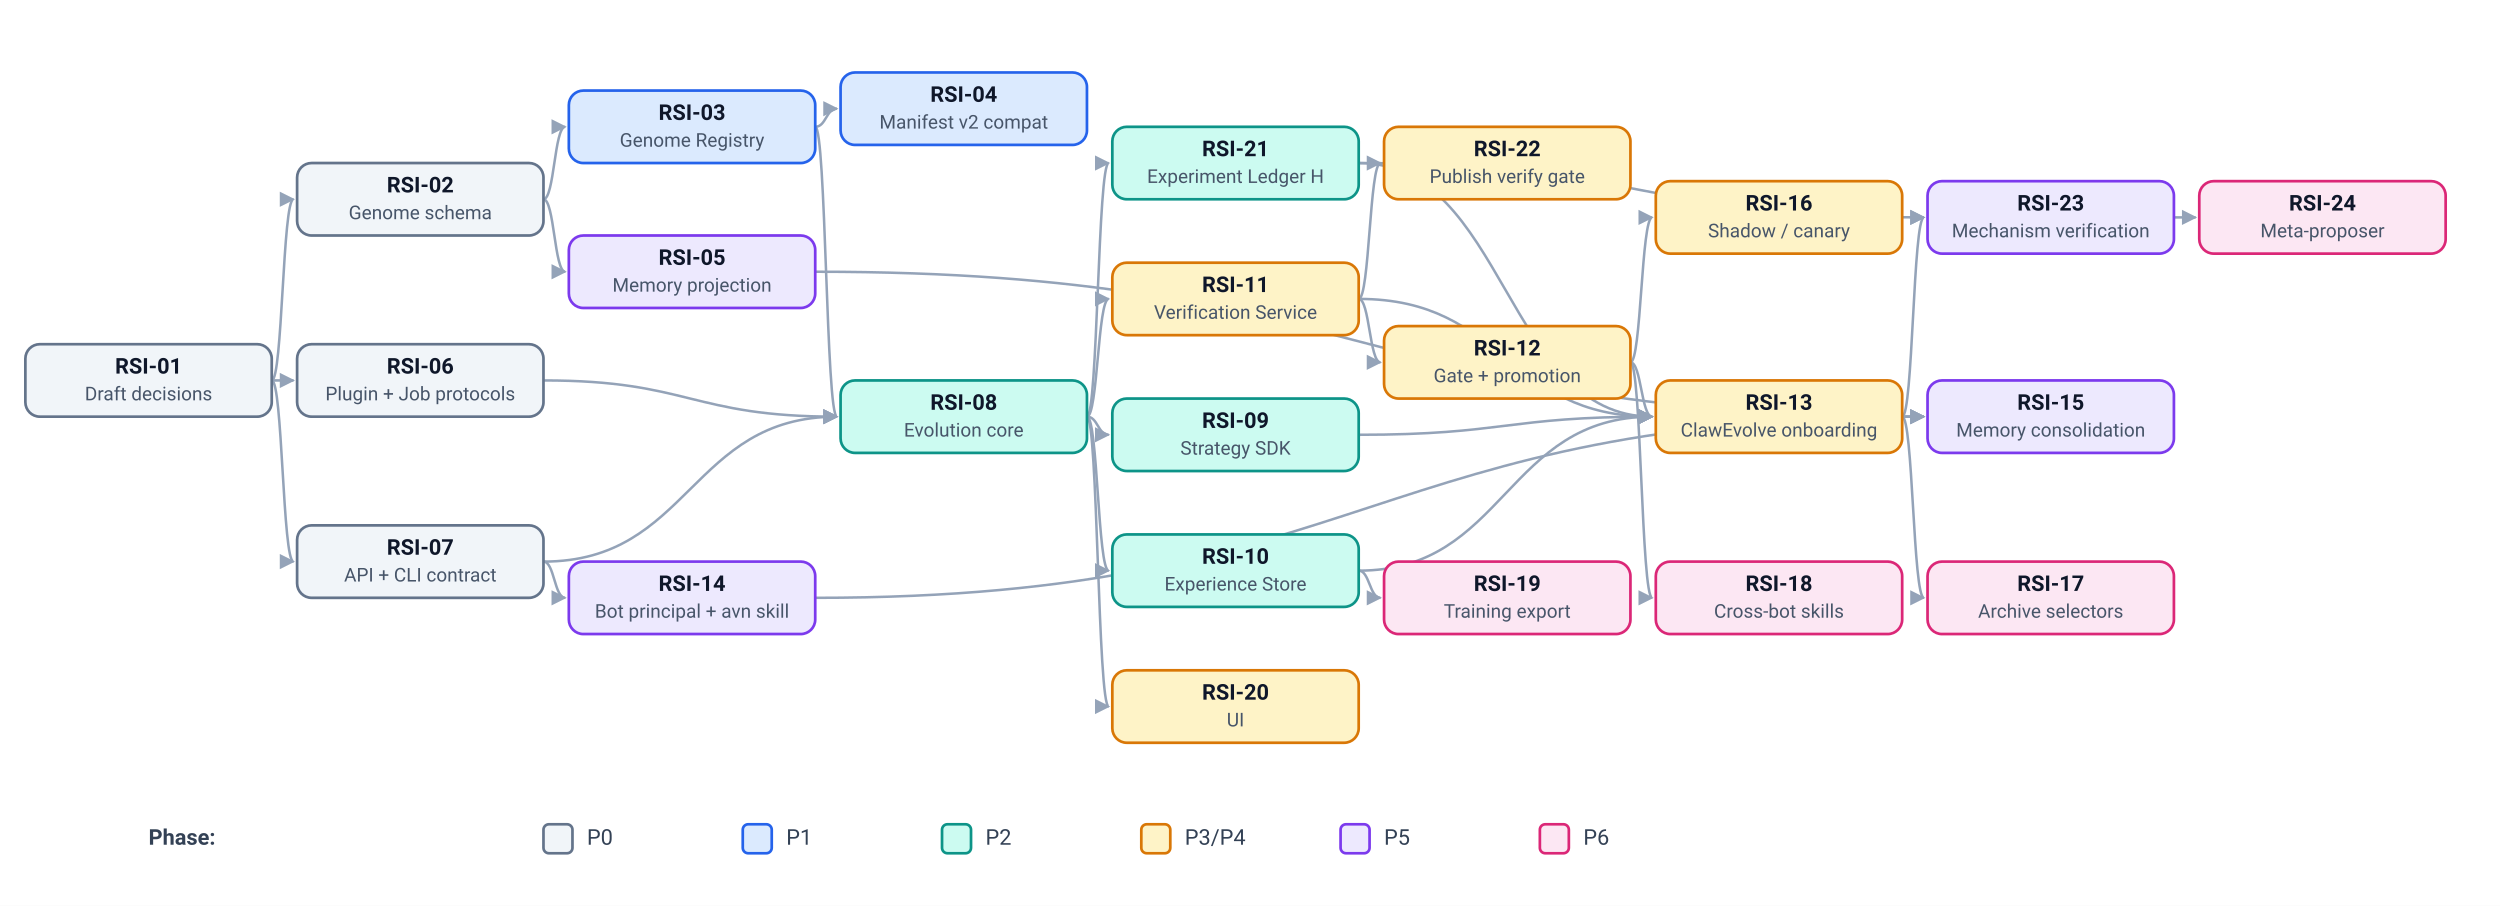
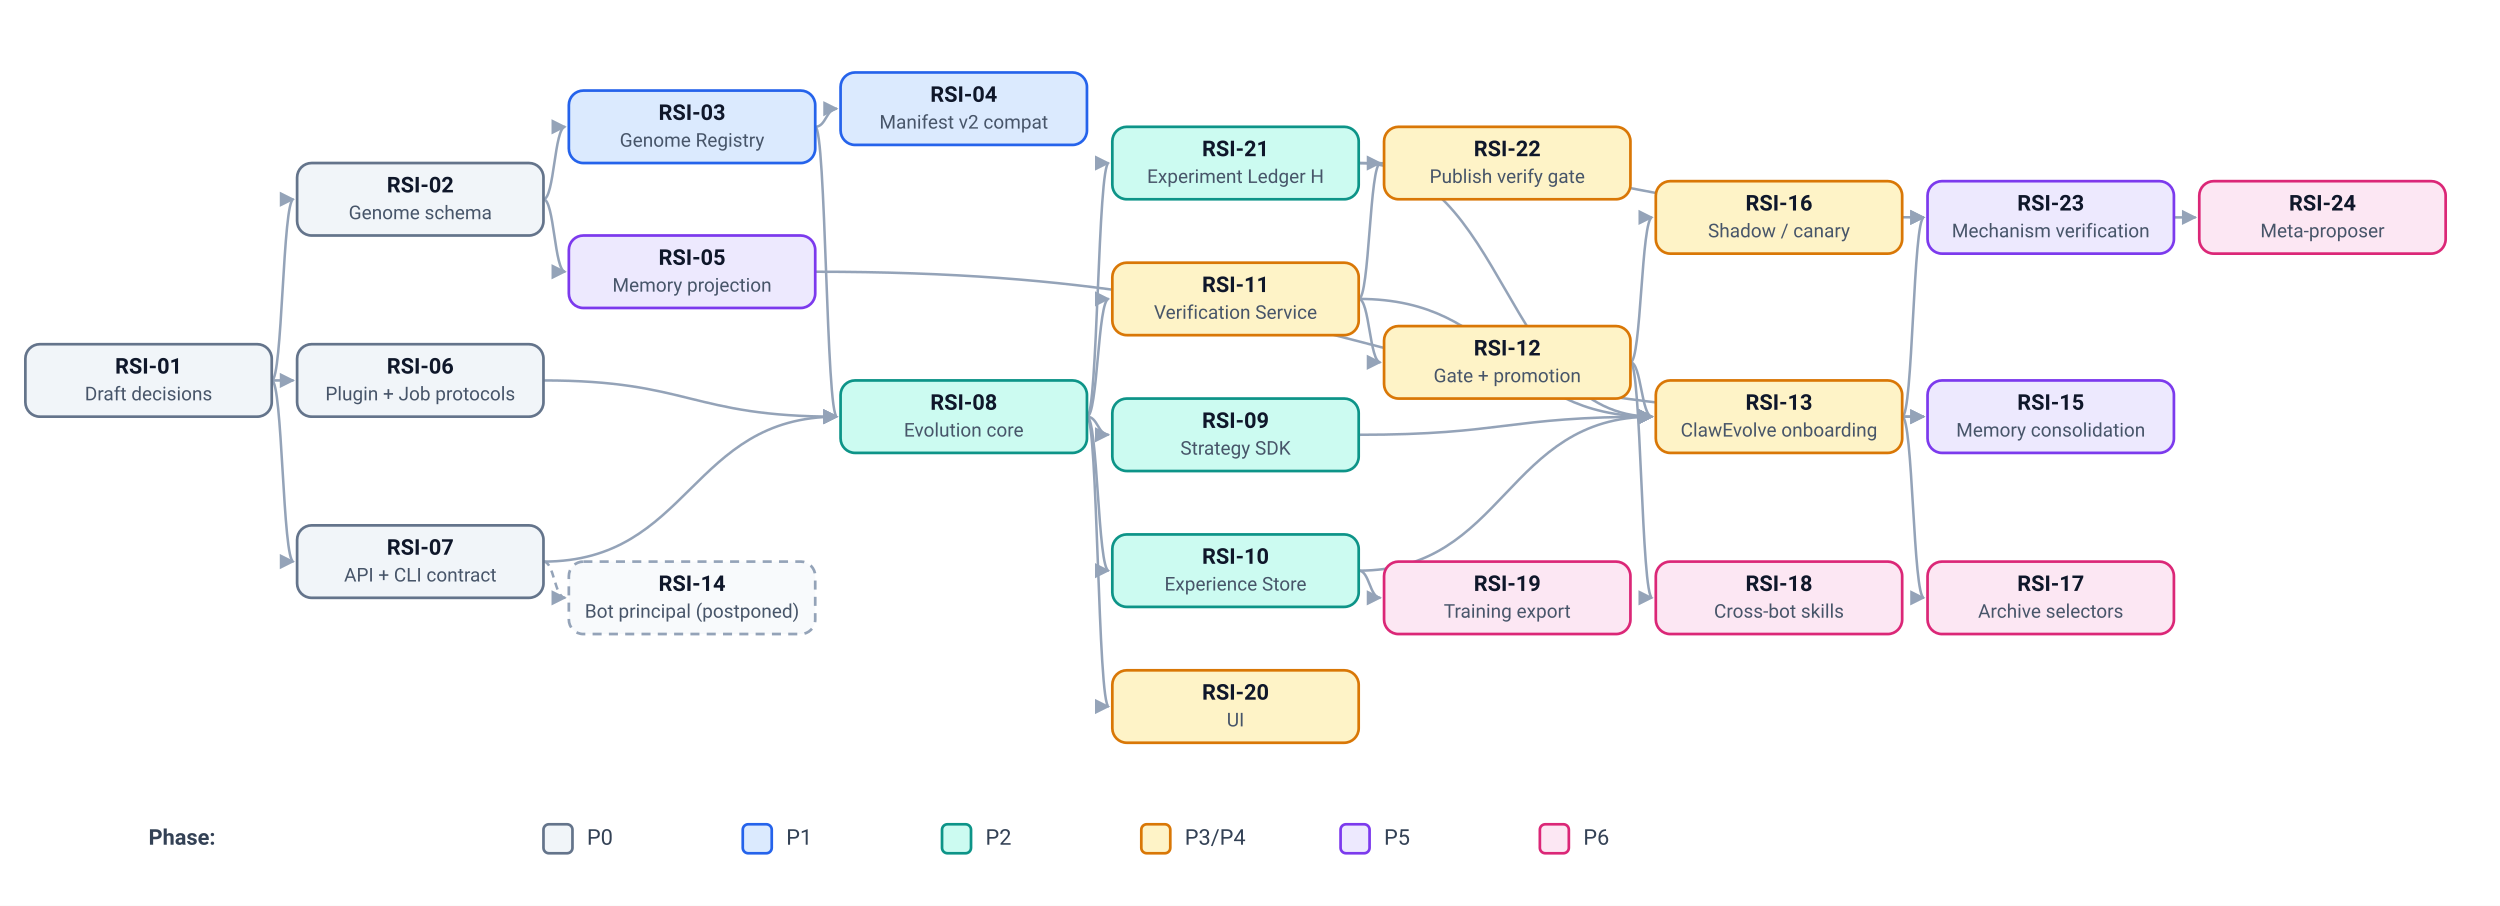
<svg xmlns="http://www.w3.org/2000/svg" width="1380" height="500" viewBox="0 0 1380 500" font-family="system-ui,-apple-system,'Segoe UI',Roboto,'Helvetica Neue',Arial,sans-serif" role="img" aria-label="Work item dependency graph">
  <defs>
    <marker id="ah" viewBox="0 0 10 10" refX="9" refY="5" markerWidth="7" markerHeight="7" orient="auto-start-reverse">
      <path d="M0 0 L10 5 L0 10 z" fill="#475569" />
    </marker>
    <marker id="ahl" viewBox="0 0 10 10" refX="9" refY="5" markerWidth="6" markerHeight="6" orient="auto-start-reverse">
      <path d="M0 0 L10 5 L0 10 z" fill="#94a3b8" />
    </marker>
  </defs>
  <rect width="1380" height="500" fill="#ffffff" />
  <path d="M 150.0 210 C 156.0 210 156.0 110 162.0 110" fill="none" stroke="#94a3b8" stroke-width="1.4" marker-end="url(#ahl)" />
  <path d="M 150.0 210 C 156.0 210 156.0 210 162.0 210" fill="none" stroke="#94a3b8" stroke-width="1.4" marker-end="url(#ahl)" />
  <path d="M 150.0 210 C 156.0 210 156.0 310 162.0 310" fill="none" stroke="#94a3b8" stroke-width="1.4" marker-end="url(#ahl)" />
  <path d="M 300.0 110 C 306.0 110 306.0 70 312.0 70" fill="none" stroke="#94a3b8" stroke-width="1.4" marker-end="url(#ahl)" />
  <path d="M 300.0 110 C 306.0 110 306.0 150 312.0 150" fill="none" stroke="#94a3b8" stroke-width="1.4" marker-end="url(#ahl)" />
-   <path d="M 300.0 310 C 306.0 310 306.0 330 312.0 330" fill="none" stroke="#94a3b8" stroke-width="1.4" marker-end="url(#ahl)" />
+   <path d="M 300.0 310 C 306.0 310 306.0 330 312.0 330" fill="none" stroke-dasharray="4 3" stroke="#94a3b8" stroke-width="1.4" marker-end="url(#ahl)" />
  <path d="M 450.0 70 C 456.0 70 456.0 60 462.0 60" fill="none" stroke="#94a3b8" stroke-width="1.4" marker-end="url(#ahl)" />
  <path d="M 450.0 70 C 456.0 70 456.0 230 462.0 230" fill="none" stroke="#94a3b8" stroke-width="1.4" marker-end="url(#ahl)" />
  <path d="M 300.0 210 C 381.0 210 381.0 230 462.0 230" fill="none" stroke="#94a3b8" stroke-width="1.4" marker-end="url(#ahl)" />
  <path d="M 300.0 310 C 381.0 310 381.0 230 462.0 230" fill="none" stroke="#94a3b8" stroke-width="1.4" marker-end="url(#ahl)" />
  <path d="M 600.0 230 C 606.0 230 606.0 90 612.0 90" fill="none" stroke="#94a3b8" stroke-width="1.4" marker-end="url(#ahl)" />
  <path d="M 600.0 230 C 606.0 230 606.0 165 612.0 165" fill="none" stroke="#94a3b8" stroke-width="1.4" marker-end="url(#ahl)" />
  <path d="M 600.0 230 C 606.0 230 606.0 240 612.0 240" fill="none" stroke="#94a3b8" stroke-width="1.4" marker-end="url(#ahl)" />
  <path d="M 600.0 230 C 606.0 230 606.0 315 612.0 315" fill="none" stroke="#94a3b8" stroke-width="1.4" marker-end="url(#ahl)" />
  <path d="M 600.0 230 C 606.0 230 606.0 390 612.0 390" fill="none" stroke="#94a3b8" stroke-width="1.4" marker-end="url(#ahl)" />
  <path d="M 750.0 165 C 756.0 165 756.0 90 762.0 90" fill="none" stroke="#94a3b8" stroke-width="1.4" marker-end="url(#ahl)" />
  <path d="M 750.0 165 C 756.0 165 756.0 200 762.0 200" fill="none" stroke="#94a3b8" stroke-width="1.4" marker-end="url(#ahl)" />
  <path d="M 750.0 315 C 756.0 315 756.0 330 762.0 330" fill="none" stroke="#94a3b8" stroke-width="1.4" marker-end="url(#ahl)" />
  <path d="M 900.0 200 C 906.0 200 906.0 120 912.0 120" fill="none" stroke="#94a3b8" stroke-width="1.4" marker-end="url(#ahl)" />
  <path d="M 900.0 200 C 906.0 200 906.0 330 912.0 330" fill="none" stroke="#94a3b8" stroke-width="1.4" marker-end="url(#ahl)" />
  <path d="M 900.0 200 C 906.0 200 906.0 230 912.0 230" fill="none" stroke="#94a3b8" stroke-width="1.4" marker-end="url(#ahl)" />
  <path d="M 750.0 90 C 831.0 90 831.0 230 912.0 230" fill="none" stroke="#94a3b8" stroke-width="1.4" marker-end="url(#ahl)" />
  <path d="M 750.0 165 C 831.0 165 831.0 230 912.0 230" fill="none" stroke="#94a3b8" stroke-width="1.4" marker-end="url(#ahl)" />
  <path d="M 750.0 240 C 831.0 240 831.0 230 912.0 230" fill="none" stroke="#94a3b8" stroke-width="1.4" marker-end="url(#ahl)" />
  <path d="M 750.0 315 C 831.0 315 831.0 230 912.0 230" fill="none" stroke="#94a3b8" stroke-width="1.4" marker-end="url(#ahl)" />
  <path d="M 1050.0 230 C 1056.0 230 1056.0 120 1062.0 120" fill="none" stroke="#94a3b8" stroke-width="1.4" marker-end="url(#ahl)" />
  <path d="M 750.0 90 C 906.0 90 906.0 120 1062.0 120" fill="none" stroke="#94a3b8" stroke-width="1.4" marker-end="url(#ahl)" />
  <path d="M 1050.0 230 C 1056.0 230 1056.0 230 1062.0 230" fill="none" stroke="#94a3b8" stroke-width="1.4" marker-end="url(#ahl)" />
  <path d="M 450.0 150 C 756.0 150 756.0 230 1062.0 230" fill="none" stroke="#94a3b8" stroke-width="1.4" marker-end="url(#ahl)" />
-   <path d="M 450.0 330 C 756.0 330 756.0 230 1062.0 230" fill="none" stroke="#94a3b8" stroke-width="1.4" marker-end="url(#ahl)" />
  <path d="M 1050.0 230 C 1056.0 230 1056.0 330 1062.0 330" fill="none" stroke="#94a3b8" stroke-width="1.4" marker-end="url(#ahl)" />
  <path d="M 1200.0 120 C 1206.0 120 1206.0 120 1212.0 120" fill="none" stroke="#94a3b8" stroke-width="1.4" marker-end="url(#ahl)" />
  <rect x="14.0" y="190.0" width="136" height="40" rx="8" fill="#f1f5f9" stroke="#64748b" stroke-width="1.5" />
  <text x="82.0" y="202.912" font-size="12" font-weight="600" fill="#0f172a" text-anchor="middle" dominant-baseline="middle">RSI-01</text>
  <text x="82.0" y="218.1" font-size="10.5" font-weight="400" fill="#475569" text-anchor="middle" dominant-baseline="middle">Draft decisions</text>
  <rect x="164.0" y="90.0" width="136" height="40" rx="8" fill="#f1f5f9" stroke="#64748b" stroke-width="1.5" />
  <text x="232.0" y="102.912" font-size="12" font-weight="600" fill="#0f172a" text-anchor="middle" dominant-baseline="middle">RSI-02</text>
  <text x="232.0" y="118.1" font-size="10.5" font-weight="400" fill="#475569" text-anchor="middle" dominant-baseline="middle">Genome schema</text>
  <rect x="164.0" y="190.0" width="136" height="40" rx="8" fill="#f1f5f9" stroke="#64748b" stroke-width="1.5" />
  <text x="232.0" y="202.912" font-size="12" font-weight="600" fill="#0f172a" text-anchor="middle" dominant-baseline="middle">RSI-06</text>
  <text x="232.0" y="218.1" font-size="10.5" font-weight="400" fill="#475569" text-anchor="middle" dominant-baseline="middle">Plugin + Job protocols</text>
  <rect x="164.0" y="290.0" width="136" height="40" rx="8" fill="#f1f5f9" stroke="#64748b" stroke-width="1.5" />
  <text x="232.0" y="302.913" font-size="12" font-weight="600" fill="#0f172a" text-anchor="middle" dominant-baseline="middle">RSI-07</text>
  <text x="232.0" y="318.1" font-size="10.5" font-weight="400" fill="#475569" text-anchor="middle" dominant-baseline="middle">API + CLI contract</text>
  <rect x="314.0" y="50.0" width="136" height="40" rx="8" fill="#dbeafe" stroke="#2563eb" stroke-width="1.5" />
  <text x="382.0" y="62.913" font-size="12" font-weight="600" fill="#0f172a" text-anchor="middle" dominant-baseline="middle">RSI-03</text>
  <text x="382.0" y="78.1" font-size="10.5" font-weight="400" fill="#475569" text-anchor="middle" dominant-baseline="middle">Genome Registry</text>
  <rect x="314.0" y="130.0" width="136" height="40" rx="8" fill="#ede9fe" stroke="#7c3aed" stroke-width="1.5" />
  <text x="382.0" y="142.912" font-size="12" font-weight="600" fill="#0f172a" text-anchor="middle" dominant-baseline="middle">RSI-05</text>
  <text x="382.0" y="158.1" font-size="10.5" font-weight="400" fill="#475569" text-anchor="middle" dominant-baseline="middle">Memory projection</text>
-   <rect x="314.0" y="310.0" width="136" height="40" rx="8" fill="#ede9fe" stroke="#7c3aed" stroke-width="1.5" />
+   <rect x="314.0" y="310.0" width="136" height="40" rx="8" fill="#f8fafc" stroke="#94a3b8" stroke-width="1.5" stroke-dasharray="5 4" />
  <text x="382.0" y="322.913" font-size="12" font-weight="600" fill="#0f172a" text-anchor="middle" dominant-baseline="middle">RSI-14</text>
-   <text x="382.0" y="338.1" font-size="10.5" font-weight="400" fill="#475569" text-anchor="middle" dominant-baseline="middle">Bot principal + avn skill</text>
+   <text x="382.0" y="338.1" font-size="10.5" font-weight="400" fill="#475569" text-anchor="middle" dominant-baseline="middle">Bot principal (postponed)</text>
  <rect x="464.0" y="40.0" width="136" height="40" rx="8" fill="#dbeafe" stroke="#2563eb" stroke-width="1.5" />
  <text x="532.0" y="52.913" font-size="12" font-weight="600" fill="#0f172a" text-anchor="middle" dominant-baseline="middle">RSI-04</text>
  <text x="532.0" y="68.1" font-size="10.5" font-weight="400" fill="#475569" text-anchor="middle" dominant-baseline="middle">Manifest v2 compat</text>
  <rect x="464.0" y="210.0" width="136" height="40" rx="8" fill="#ccfbf1" stroke="#0d9488" stroke-width="1.5" />
  <text x="532.0" y="222.912" font-size="12" font-weight="600" fill="#0f172a" text-anchor="middle" dominant-baseline="middle">RSI-08</text>
  <text x="532.0" y="238.1" font-size="10.5" font-weight="400" fill="#475569" text-anchor="middle" dominant-baseline="middle">Evolution core</text>
  <rect x="614.0" y="70.0" width="136" height="40" rx="8" fill="#ccfbf1" stroke="#0d9488" stroke-width="1.5" />
  <text x="682.0" y="82.912" font-size="12" font-weight="600" fill="#0f172a" text-anchor="middle" dominant-baseline="middle">RSI-21</text>
  <text x="682.0" y="98.1" font-size="10.5" font-weight="400" fill="#475569" text-anchor="middle" dominant-baseline="middle">Experiment Ledger H</text>
  <rect x="614.0" y="145.0" width="136" height="40" rx="8" fill="#fef3c7" stroke="#d97706" stroke-width="1.5" />
  <text x="682.0" y="157.912" font-size="12" font-weight="600" fill="#0f172a" text-anchor="middle" dominant-baseline="middle">RSI-11</text>
  <text x="682.0" y="173.1" font-size="10.5" font-weight="400" fill="#475569" text-anchor="middle" dominant-baseline="middle">Verification Service</text>
  <rect x="614.0" y="220.0" width="136" height="40" rx="8" fill="#ccfbf1" stroke="#0d9488" stroke-width="1.5" />
  <text x="682.0" y="232.912" font-size="12" font-weight="600" fill="#0f172a" text-anchor="middle" dominant-baseline="middle">RSI-09</text>
  <text x="682.0" y="248.1" font-size="10.5" font-weight="400" fill="#475569" text-anchor="middle" dominant-baseline="middle">Strategy SDK</text>
  <rect x="614.0" y="295.0" width="136" height="40" rx="8" fill="#ccfbf1" stroke="#0d9488" stroke-width="1.5" />
  <text x="682.0" y="307.913" font-size="12" font-weight="600" fill="#0f172a" text-anchor="middle" dominant-baseline="middle">RSI-10</text>
  <text x="682.0" y="323.1" font-size="10.5" font-weight="400" fill="#475569" text-anchor="middle" dominant-baseline="middle">Experience Store</text>
  <rect x="614.0" y="370.0" width="136" height="40" rx="8" fill="#fef3c7" stroke="#d97706" stroke-width="1.5" />
  <text x="682.0" y="382.913" font-size="12" font-weight="600" fill="#0f172a" text-anchor="middle" dominant-baseline="middle">RSI-20</text>
  <text x="682.0" y="398.1" font-size="10.5" font-weight="400" fill="#475569" text-anchor="middle" dominant-baseline="middle">UI</text>
  <rect x="764.0" y="70.0" width="136" height="40" rx="8" fill="#fef3c7" stroke="#d97706" stroke-width="1.5" />
  <text x="832.0" y="82.912" font-size="12" font-weight="600" fill="#0f172a" text-anchor="middle" dominant-baseline="middle">RSI-22</text>
  <text x="832.0" y="98.1" font-size="10.5" font-weight="400" fill="#475569" text-anchor="middle" dominant-baseline="middle">Publish verify gate</text>
  <rect x="764.0" y="180.0" width="136" height="40" rx="8" fill="#fef3c7" stroke="#d97706" stroke-width="1.5" />
  <text x="832.0" y="192.912" font-size="12" font-weight="600" fill="#0f172a" text-anchor="middle" dominant-baseline="middle">RSI-12</text>
  <text x="832.0" y="208.1" font-size="10.5" font-weight="400" fill="#475569" text-anchor="middle" dominant-baseline="middle">Gate + promotion</text>
  <rect x="764.0" y="310.0" width="136" height="40" rx="8" fill="#fce7f3" stroke="#db2777" stroke-width="1.5" />
  <text x="832.0" y="322.913" font-size="12" font-weight="600" fill="#0f172a" text-anchor="middle" dominant-baseline="middle">RSI-19</text>
  <text x="832.0" y="338.1" font-size="10.5" font-weight="400" fill="#475569" text-anchor="middle" dominant-baseline="middle">Training export</text>
  <rect x="914.0" y="100.0" width="136" height="40" rx="8" fill="#fef3c7" stroke="#d97706" stroke-width="1.5" />
  <text x="982.0" y="112.912" font-size="12" font-weight="600" fill="#0f172a" text-anchor="middle" dominant-baseline="middle">RSI-16</text>
  <text x="982.0" y="128.1" font-size="10.5" font-weight="400" fill="#475569" text-anchor="middle" dominant-baseline="middle">Shadow / canary</text>
  <rect x="914.0" y="210.0" width="136" height="40" rx="8" fill="#fef3c7" stroke="#d97706" stroke-width="1.5" />
  <text x="982.0" y="222.912" font-size="12" font-weight="600" fill="#0f172a" text-anchor="middle" dominant-baseline="middle">RSI-13</text>
  <text x="982.0" y="238.1" font-size="10.5" font-weight="400" fill="#475569" text-anchor="middle" dominant-baseline="middle">ClawEvolve onboarding</text>
  <rect x="914.0" y="310.0" width="136" height="40" rx="8" fill="#fce7f3" stroke="#db2777" stroke-width="1.5" />
  <text x="982.0" y="322.913" font-size="12" font-weight="600" fill="#0f172a" text-anchor="middle" dominant-baseline="middle">RSI-18</text>
  <text x="982.0" y="338.1" font-size="10.5" font-weight="400" fill="#475569" text-anchor="middle" dominant-baseline="middle">Cross-bot skills</text>
  <rect x="1064.0" y="100.0" width="136" height="40" rx="8" fill="#ede9fe" stroke="#7c3aed" stroke-width="1.5" />
  <text x="1132.0" y="112.912" font-size="12" font-weight="600" fill="#0f172a" text-anchor="middle" dominant-baseline="middle">RSI-23</text>
  <text x="1132.0" y="128.1" font-size="10.5" font-weight="400" fill="#475569" text-anchor="middle" dominant-baseline="middle">Mechanism verification</text>
  <rect x="1064.0" y="210.0" width="136" height="40" rx="8" fill="#ede9fe" stroke="#7c3aed" stroke-width="1.5" />
  <text x="1132.0" y="222.912" font-size="12" font-weight="600" fill="#0f172a" text-anchor="middle" dominant-baseline="middle">RSI-15</text>
  <text x="1132.0" y="238.1" font-size="10.5" font-weight="400" fill="#475569" text-anchor="middle" dominant-baseline="middle">Memory consolidation</text>
  <rect x="1064.0" y="310.0" width="136" height="40" rx="8" fill="#fce7f3" stroke="#db2777" stroke-width="1.5" />
  <text x="1132.0" y="322.913" font-size="12" font-weight="600" fill="#0f172a" text-anchor="middle" dominant-baseline="middle">RSI-17</text>
  <text x="1132.0" y="338.1" font-size="10.5" font-weight="400" fill="#475569" text-anchor="middle" dominant-baseline="middle">Archive selectors</text>
  <rect x="1214.0" y="100.0" width="136" height="40" rx="8" fill="#fce7f3" stroke="#db2777" stroke-width="1.5" />
  <text x="1282.0" y="112.912" font-size="12" font-weight="600" fill="#0f172a" text-anchor="middle" dominant-baseline="middle">RSI-24</text>
  <text x="1282.0" y="128.1" font-size="10.5" font-weight="400" fill="#475569" text-anchor="middle" dominant-baseline="middle">Meta-proposer</text>
  <rect x="300" y="455" width="16" height="16" rx="3" fill="#f1f5f9" stroke="#64748b" stroke-width="1.5" />
  <text x="324" y="463" font-size="12" font-weight="400" fill="#334155" text-anchor="start" dominant-baseline="middle">P0</text>
  <rect x="410" y="455" width="16" height="16" rx="3" fill="#dbeafe" stroke="#2563eb" stroke-width="1.5" />
  <text x="434" y="463" font-size="12" font-weight="400" fill="#334155" text-anchor="start" dominant-baseline="middle">P1</text>
  <rect x="520" y="455" width="16" height="16" rx="3" fill="#ccfbf1" stroke="#0d9488" stroke-width="1.5" />
  <text x="544" y="463" font-size="12" font-weight="400" fill="#334155" text-anchor="start" dominant-baseline="middle">P2</text>
  <rect x="630" y="455" width="16" height="16" rx="3" fill="#fef3c7" stroke="#d97706" stroke-width="1.5" />
  <text x="654" y="463" font-size="12" font-weight="400" fill="#334155" text-anchor="start" dominant-baseline="middle">P3/P4</text>
  <rect x="740" y="455" width="16" height="16" rx="3" fill="#ede9fe" stroke="#7c3aed" stroke-width="1.5" />
  <text x="764" y="463" font-size="12" font-weight="400" fill="#334155" text-anchor="start" dominant-baseline="middle">P5</text>
  <rect x="850" y="455" width="16" height="16" rx="3" fill="#fce7f3" stroke="#db2777" stroke-width="1.5" />
  <text x="874" y="463" font-size="12" font-weight="400" fill="#334155" text-anchor="start" dominant-baseline="middle">P6</text>
  <text x="82" y="463" font-size="12" font-weight="700" fill="#334155" text-anchor="start" dominant-baseline="middle">Phase:</text>
</svg>
